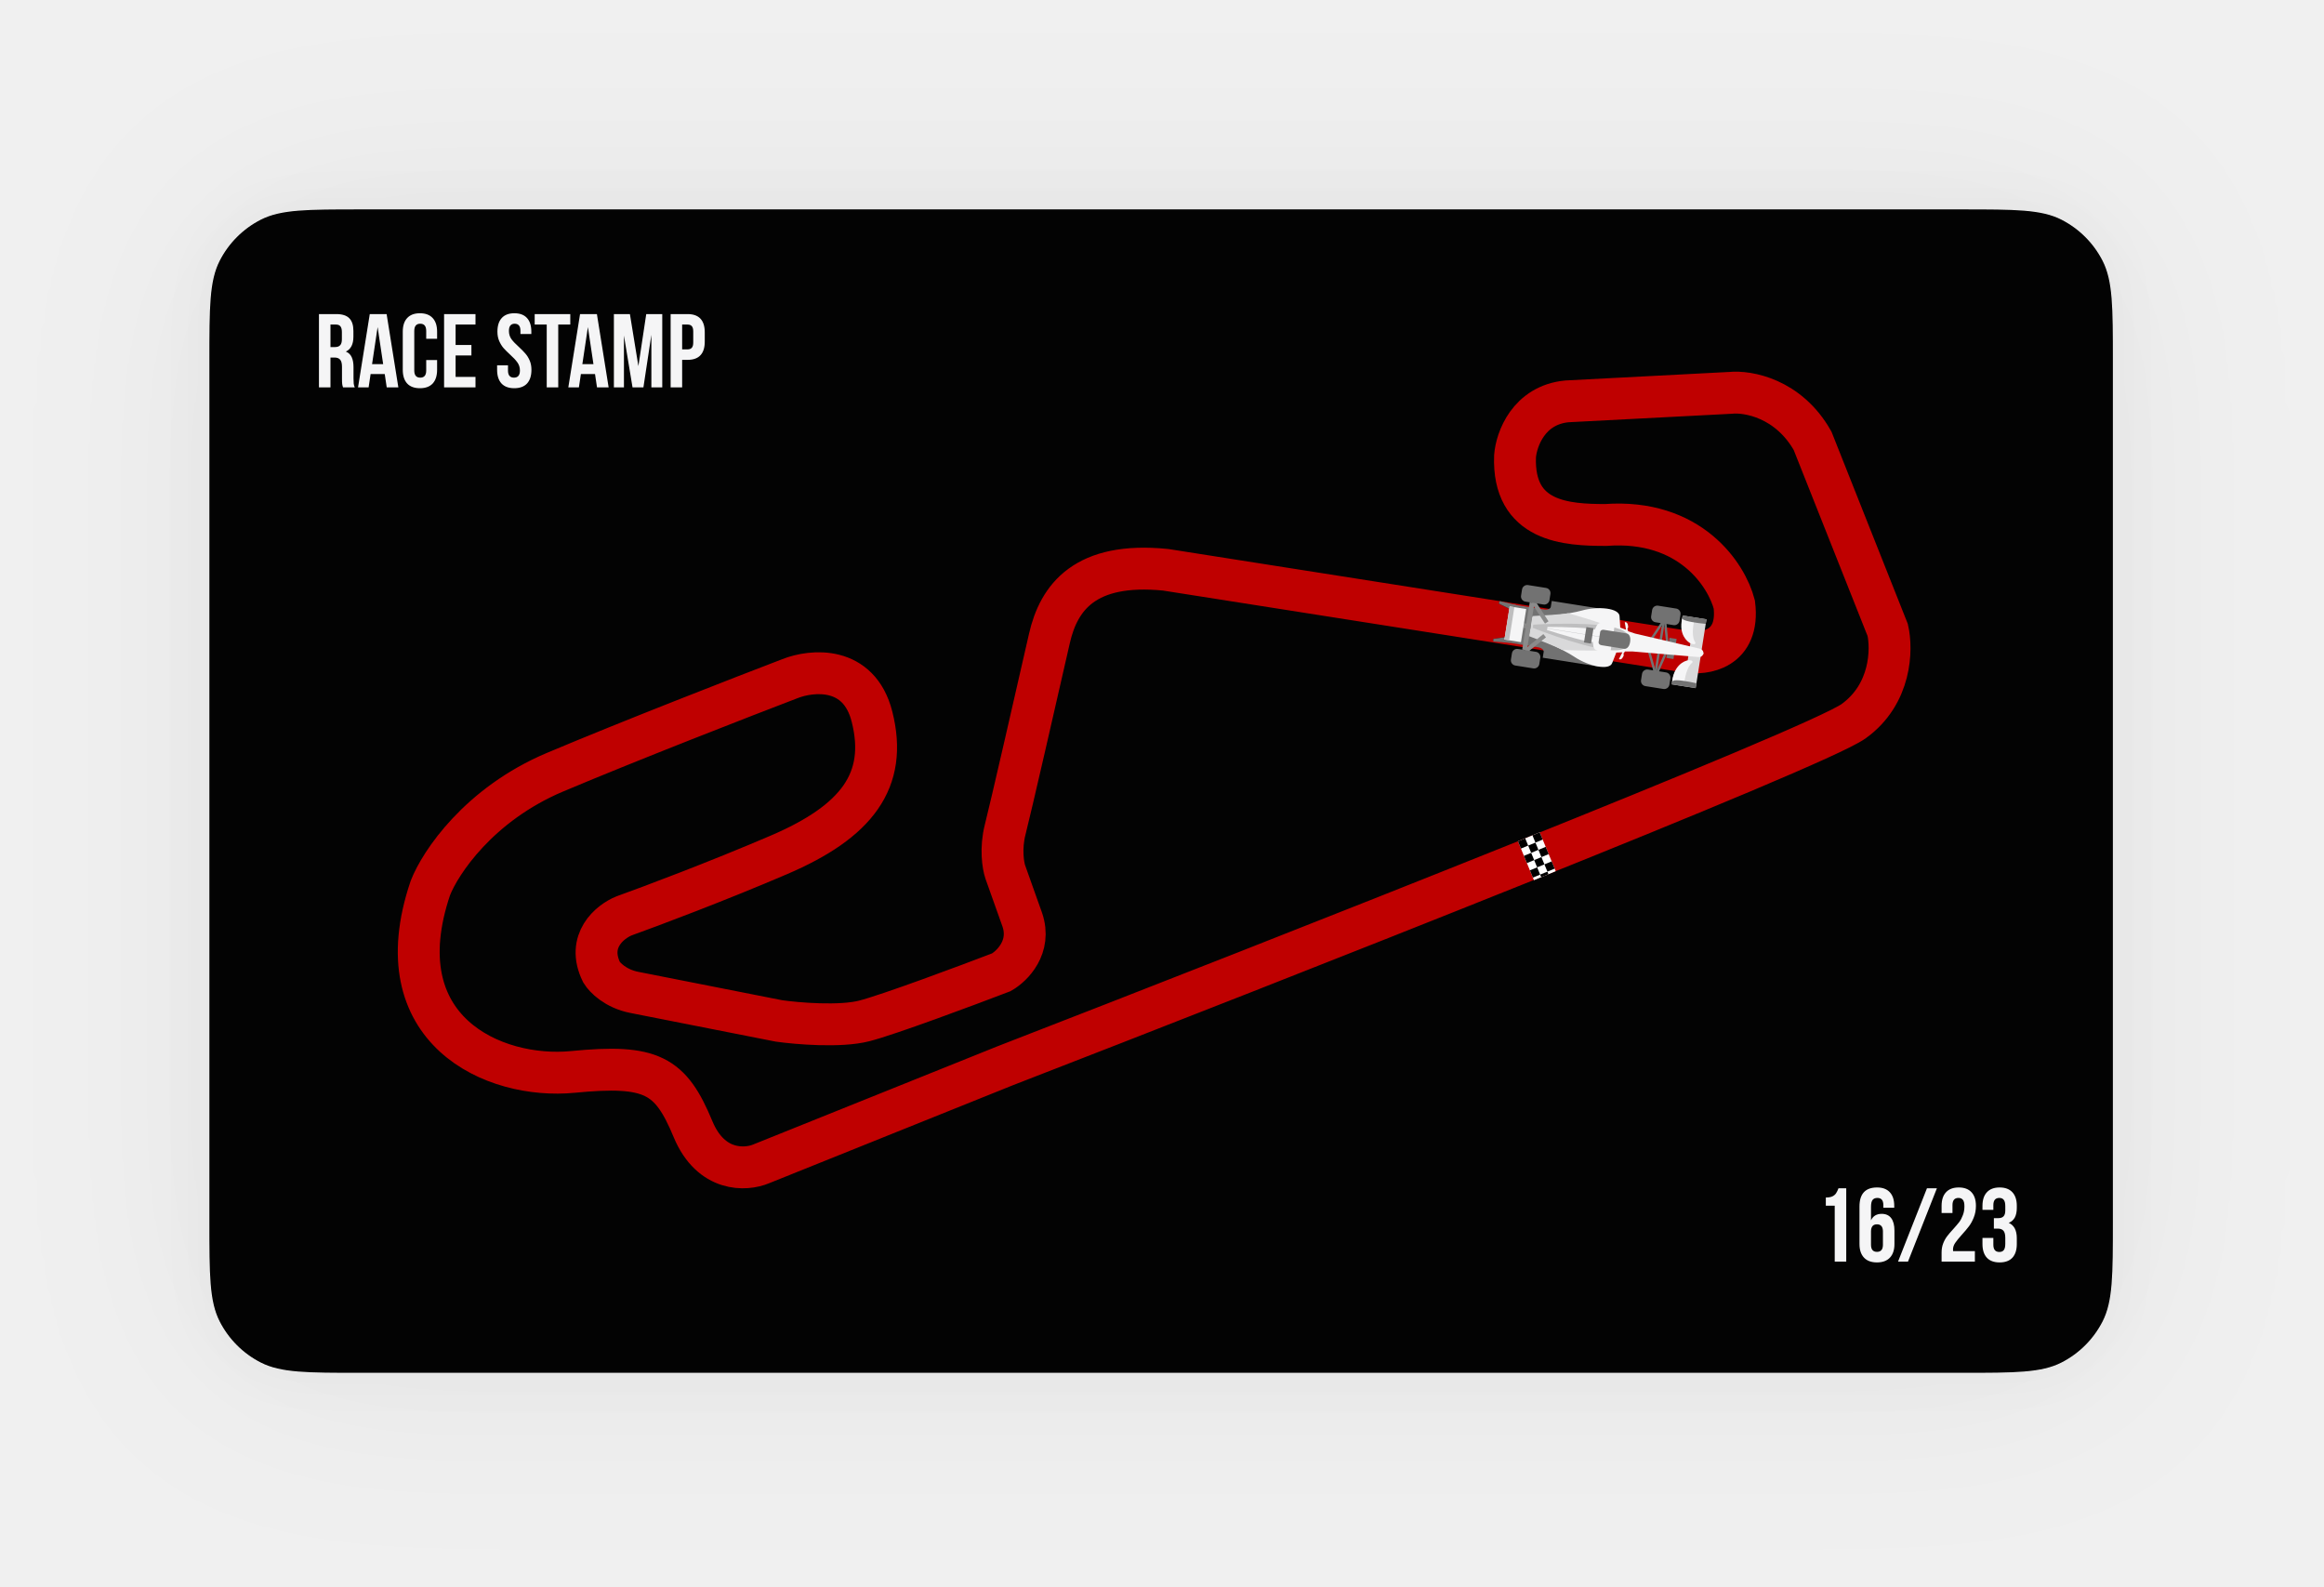
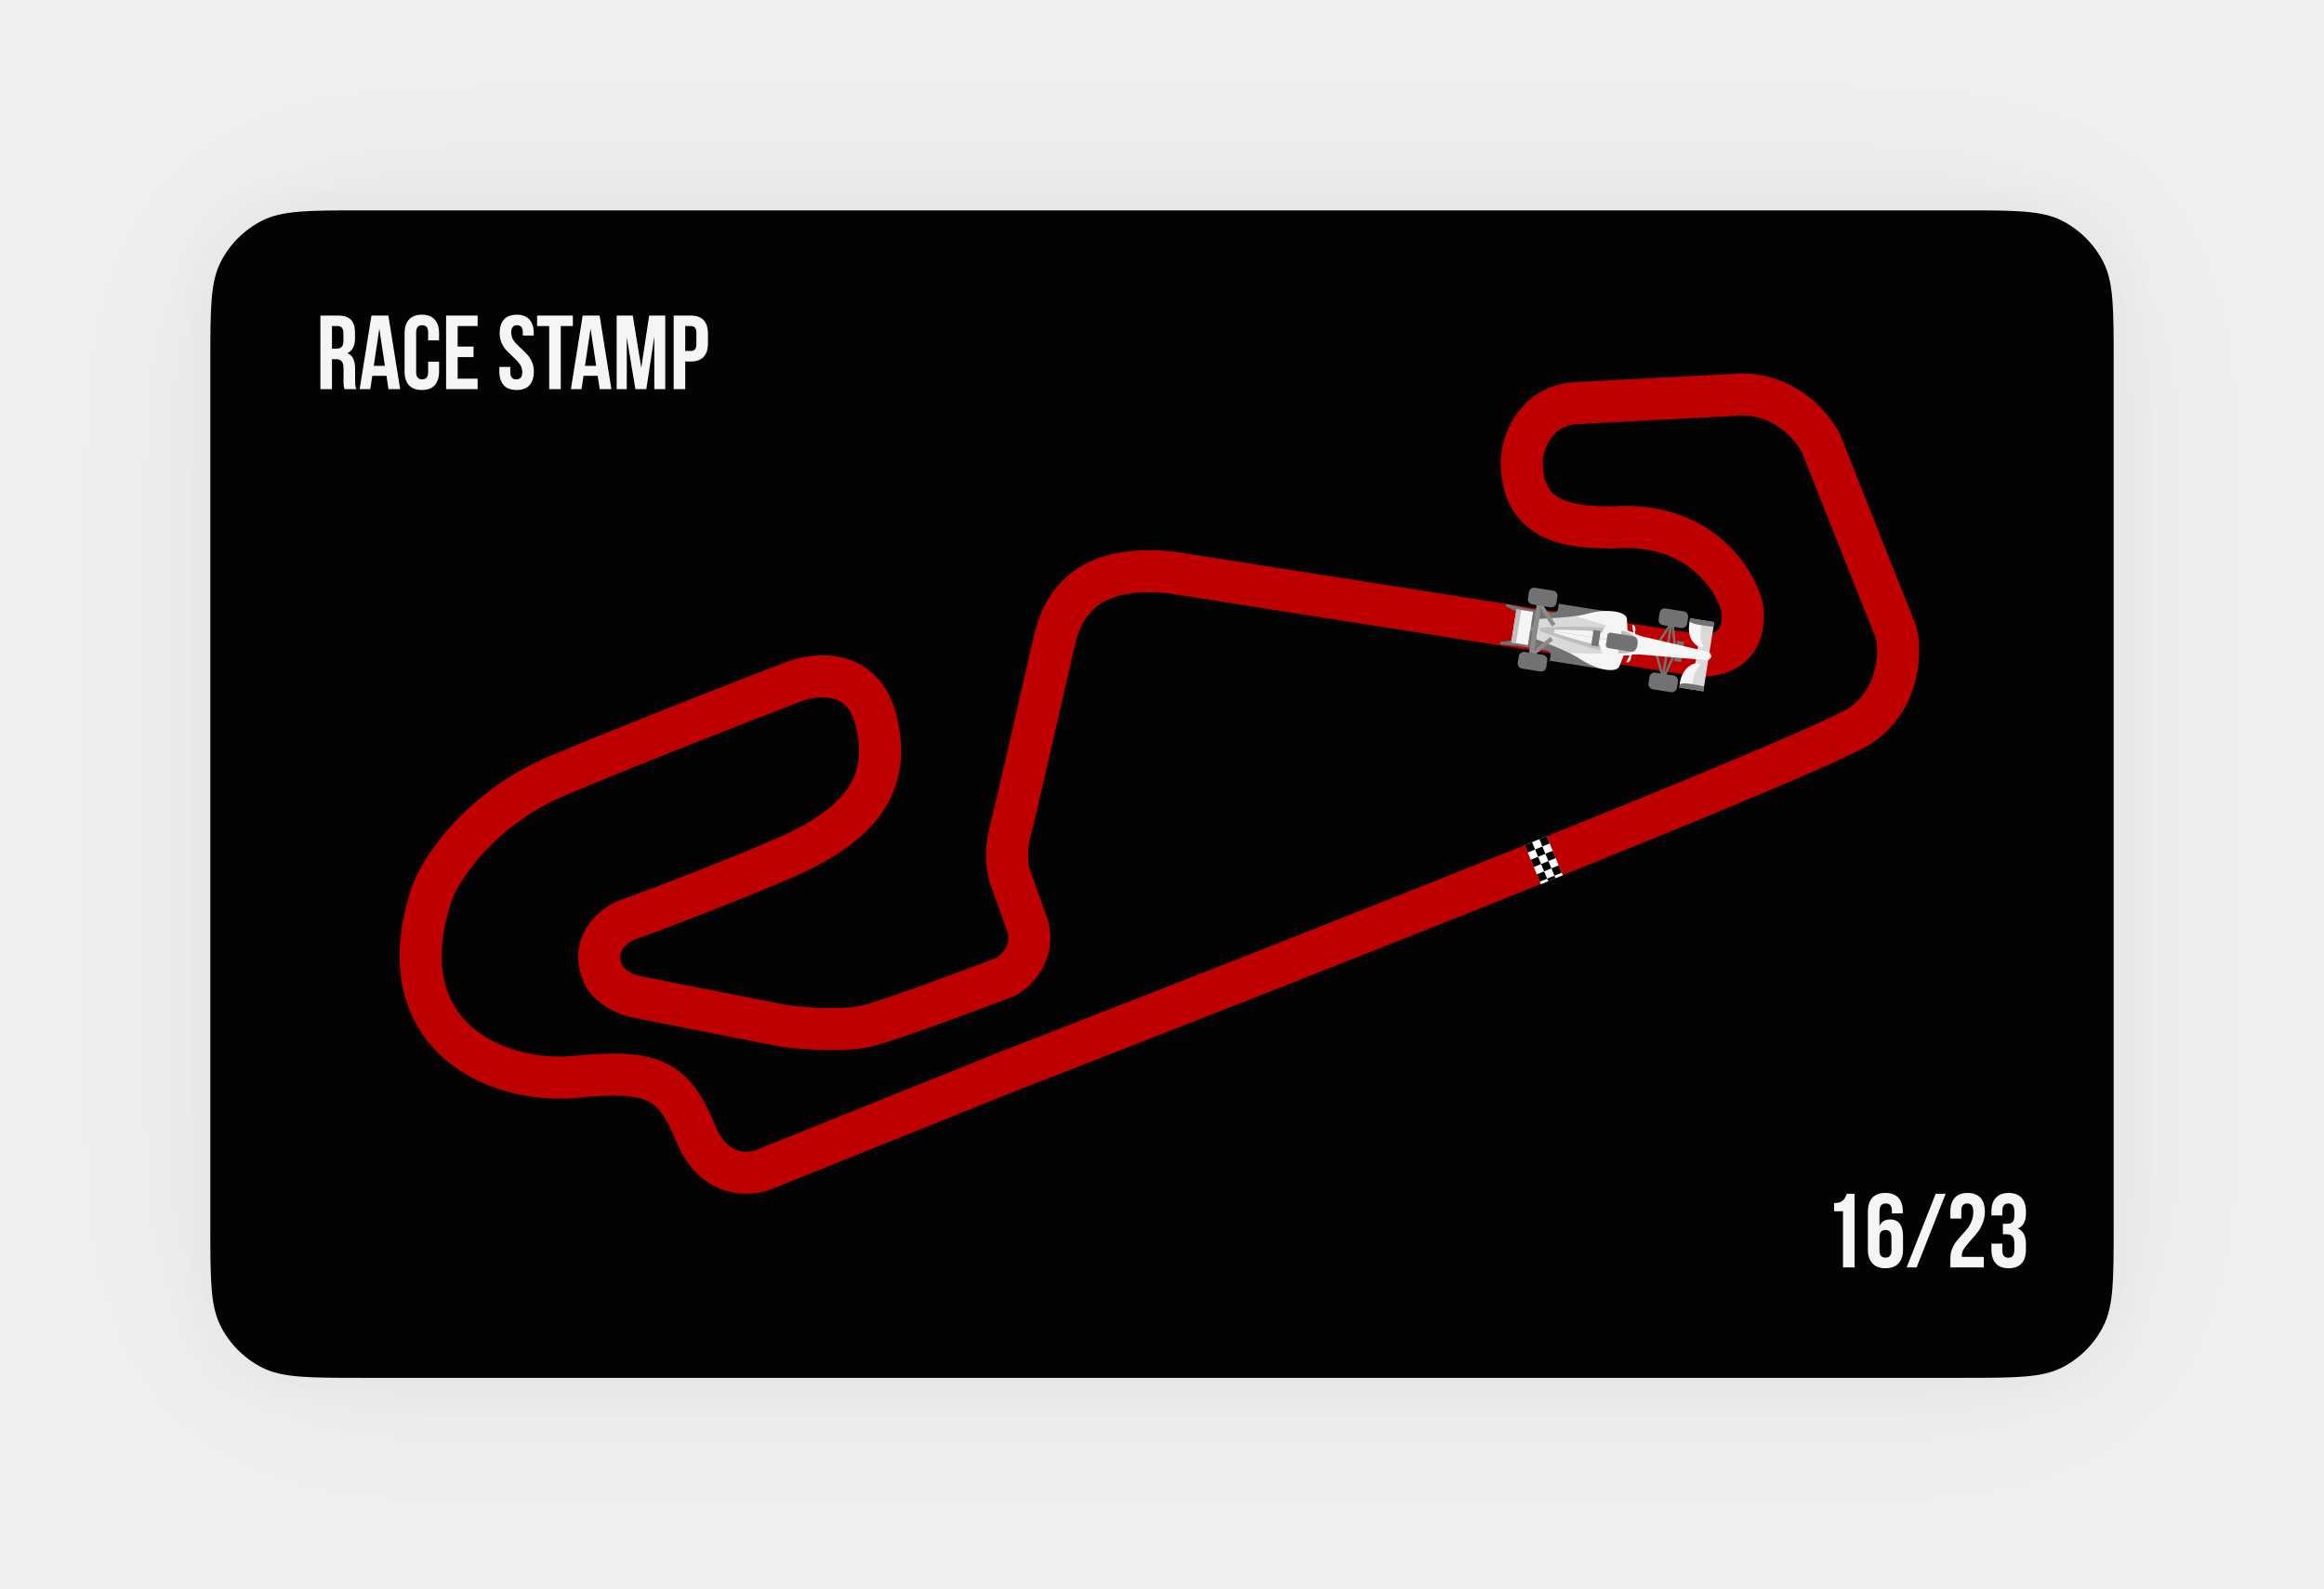
- <svg xmlns="http://www.w3.org/2000/svg" width="444" height="303" viewBox="0 0 444 303" fill="none">
+ <svg xmlns="http://www.w3.org/2000/svg" width="442" height="302" viewBox="0 0 442 302" fill="none">
  <g filter="url(#filter0_dd_715_35133)">
-     <path d="M40 68.8C40 58.719 40 53.679 41.962 49.828C43.688 46.441 46.441 43.688 49.828 41.962C53.679 40 58.719 40 68.8 40H374.867C384.948 40 389.988 40 393.839 41.962C397.225 43.688 399.979 46.441 401.705 49.828C403.667 53.679 403.667 58.719 403.667 68.8V233.45C403.667 243.531 403.667 248.571 401.705 252.422C399.979 255.809 397.225 258.562 393.839 260.288C389.988 262.25 384.948 262.25 374.867 262.25H68.8C58.719 262.25 53.679 262.25 49.828 260.288C46.441 258.562 43.688 255.809 41.962 252.422C40 248.571 40 243.531 40 233.45V68.8Z" fill="#030303" />
+     <path d="M40 68.8C40 58.719 40 53.679 41.962 49.828C43.688 46.441 46.441 43.688 49.828 41.962C53.679 40 58.719 40 68.8 40H373.2C383.281 40 388.321 40 392.172 41.962C395.559 43.688 398.312 46.441 400.038 49.828C402 53.679 402 58.719 402 68.8V233.2C402 243.281 402 248.321 400.038 252.172C398.312 255.559 395.559 258.312 392.172 260.038C388.321 262 383.281 262 373.2 262H68.8C58.719 262 53.679 262 49.828 260.038C46.441 258.312 43.688 255.559 41.962 252.172C40 248.321 40 243.281 40 233.2V68.8Z" fill="#030303" />
    <path d="M348.824 228.76C349.357 228.76 349.777 228.687 350.084 228.54C350.404 228.38 350.637 228.18 350.784 227.94C350.944 227.7 351.097 227.387 351.244 227H352.724V241H350.524V230.32H348.824V228.76ZM355.254 230.48C355.254 228.053 356.374 226.84 358.614 226.84C359.68 226.84 360.494 227.147 361.054 227.76C361.614 228.36 361.894 229.227 361.894 230.36V230.72H359.814V230.22C359.814 229.3 359.434 228.84 358.674 228.84C358.26 228.84 357.954 228.967 357.754 229.22C357.554 229.473 357.454 229.92 357.454 230.56V233.12C357.84 232.293 358.52 231.88 359.494 231.88C360.294 231.88 360.9 232.153 361.314 232.7C361.727 233.247 361.934 234.04 361.934 235.08V237.64C361.934 238.76 361.647 239.627 361.074 240.24C360.5 240.853 359.674 241.16 358.594 241.16C357.514 241.16 356.687 240.853 356.114 240.24C355.54 239.627 355.254 238.76 355.254 237.64V230.48ZM358.594 233.88C357.834 233.88 357.454 234.34 357.454 235.26V237.78C357.454 238.687 357.834 239.14 358.594 239.14C359.354 239.14 359.734 238.687 359.734 237.78V235.26C359.734 234.34 359.354 233.88 358.594 233.88ZM370.043 227L364.523 241H362.623L368.143 227H370.043ZM375.301 230.44C375.301 229.84 375.201 229.427 375.001 229.2C374.814 228.96 374.534 228.84 374.161 228.84C373.401 228.84 373.021 229.3 373.021 230.22V231.72H370.941V230.36C370.941 229.227 371.221 228.36 371.781 227.76C372.341 227.147 373.154 226.84 374.221 226.84C375.287 226.84 376.101 227.147 376.661 227.76C377.221 228.36 377.501 229.227 377.501 230.36C377.501 231.147 377.367 231.873 377.101 232.54C376.847 233.193 376.541 233.76 376.181 234.24C375.821 234.72 375.354 235.273 374.781 235.9C374.207 236.54 373.787 237.06 373.521 237.46C373.254 237.86 373.121 238.273 373.121 238.7C373.121 238.833 373.127 238.933 373.141 239H377.301V241H370.941V239.28C370.941 238.627 371.041 238.047 371.241 237.54C371.441 237.02 371.687 236.567 371.981 236.18C372.274 235.793 372.661 235.34 373.141 234.82C373.634 234.273 374.021 233.82 374.301 233.46C374.581 233.087 374.814 232.647 375.001 232.14C375.201 231.633 375.301 231.067 375.301 230.44ZM383.11 230.44C383.11 229.84 383.01 229.427 382.81 229.2C382.624 228.96 382.344 228.84 381.97 228.84C381.21 228.84 380.83 229.3 380.83 230.22V231.12H378.75V230.36C378.75 229.227 379.03 228.36 379.59 227.76C380.15 227.147 380.964 226.84 382.03 226.84C383.097 226.84 383.91 227.147 384.47 227.76C385.03 228.36 385.31 229.227 385.31 230.36V230.72C385.31 231.48 385.184 232.1 384.93 232.58C384.677 233.047 384.29 233.387 383.77 233.6C384.797 234.053 385.31 235.033 385.31 236.54V237.64C385.31 238.773 385.03 239.647 384.47 240.26C383.91 240.86 383.097 241.16 382.03 241.16C380.964 241.16 380.15 240.86 379.59 240.26C379.03 239.647 378.75 238.773 378.75 237.64V236.48H380.83V237.78C380.83 238.7 381.21 239.16 381.97 239.16C382.344 239.16 382.624 239.047 382.81 238.82C383.01 238.58 383.11 238.167 383.11 237.58V236.48C383.11 235.84 382.997 235.387 382.77 235.12C382.544 234.84 382.177 234.7 381.67 234.7H380.93V232.7H381.79C382.23 232.7 382.557 232.587 382.77 232.36C382.997 232.133 383.11 231.753 383.11 231.22V230.44Z" fill="#F5F5F6" />
    <path d="M65.537 74C65.457 73.773 65.403 73.56 65.377 73.36C65.35 73.16 65.337 72.8 65.337 72.28V70.08C65.337 69.44 65.223 68.987 64.997 68.72C64.77 68.44 64.403 68.3 63.897 68.3H63.137V74H60.937V60H64.257C65.39 60 66.217 60.267 66.737 60.8C67.257 61.32 67.517 62.127 67.517 63.22V64.32C67.517 65.76 67.037 66.707 66.077 67.16C66.597 67.373 66.97 67.733 67.197 68.24C67.423 68.733 67.537 69.367 67.537 70.14V72.3C67.537 72.7 67.55 73.027 67.577 73.28C67.603 73.52 67.67 73.76 67.777 74H65.537ZM63.137 66.3H63.997C64.437 66.3 64.763 66.187 64.977 65.96C65.203 65.733 65.317 65.353 65.317 64.82V63.44C65.317 62.933 65.223 62.567 65.037 62.34C64.863 62.113 64.583 62 64.197 62H63.137V66.3ZM73.884 74L73.504 71.46H70.804L70.424 74H68.404L70.644 60H73.864L76.104 74H73.884ZM73.204 69.56L72.144 62.48L71.084 69.56H73.204ZM83.508 70.64C83.508 71.773 83.228 72.647 82.668 73.26C82.108 73.86 81.295 74.16 80.228 74.16C79.162 74.16 78.348 73.86 77.788 73.26C77.228 72.647 76.948 71.773 76.948 70.64V63.36C76.948 62.227 77.228 61.36 77.788 60.76C78.348 60.147 79.162 59.84 80.228 59.84C81.295 59.84 82.108 60.147 82.668 60.76C83.228 61.36 83.508 62.227 83.508 63.36V64.72H81.428V63.22C81.428 62.3 81.048 61.84 80.288 61.84C79.528 61.84 79.148 62.3 79.148 63.22V70.78C79.148 71.687 79.528 72.14 80.288 72.14C81.048 72.14 81.428 71.687 81.428 70.78V68.78H83.508V70.64ZM90.063 65.9V67.9H87.043V72H90.843V74H84.843V60H90.843V62H87.043V65.9H90.063ZM95.032 63.36C95.032 62.227 95.305 61.36 95.852 60.76C96.398 60.147 97.205 59.84 98.272 59.84C99.338 59.84 100.145 60.147 100.692 60.76C101.238 61.36 101.512 62.227 101.512 63.36V63.8H99.432V63.22C99.432 62.74 99.338 62.393 99.152 62.18C98.965 61.953 98.692 61.84 98.332 61.84C97.972 61.84 97.698 61.953 97.512 62.18C97.325 62.393 97.232 62.74 97.232 63.22C97.232 63.807 97.385 64.32 97.692 64.76C98.012 65.2 98.485 65.7 99.112 66.26C99.632 66.74 100.052 67.167 100.372 67.54C100.692 67.9 100.965 68.34 101.192 68.86C101.418 69.38 101.532 69.973 101.532 70.64C101.532 71.773 101.252 72.647 100.692 73.26C100.132 73.86 99.318 74.16 98.252 74.16C97.185 74.16 96.372 73.86 95.812 73.26C95.252 72.647 94.972 71.773 94.972 70.64V69.78H97.052V70.78C97.052 71.687 97.432 72.14 98.192 72.14C98.952 72.14 99.332 71.687 99.332 70.78C99.332 70.193 99.172 69.68 98.852 69.24C98.545 68.8 98.078 68.3 97.452 67.74C96.932 67.26 96.512 66.84 96.192 66.48C95.872 66.107 95.598 65.66 95.372 65.14C95.145 64.62 95.032 64.027 95.032 63.36ZM108.952 60V62H106.652V74H104.452V62H102.152V60H108.952ZM114.059 74L113.679 71.46H110.979L110.599 74H108.579L110.819 60H114.039L116.279 74H114.059ZM113.379 69.56L112.319 62.48L111.259 69.56H113.379ZM123.464 60H126.524V74H124.444V63.96L122.924 74H120.844L119.204 64.1V74H117.284V60H120.344L121.964 69.94L123.464 60ZM131.364 60C132.458 60 133.278 60.293 133.824 60.88C134.371 61.467 134.644 62.327 134.644 63.46V65.28C134.644 66.413 134.371 67.273 133.824 67.86C133.278 68.447 132.458 68.74 131.364 68.74H130.324V74H128.124V60H131.364ZM130.324 66.74H131.364C131.724 66.74 131.991 66.64 132.164 66.44C132.351 66.24 132.444 65.9 132.444 65.42V63.32C132.444 62.84 132.351 62.5 132.164 62.3C131.991 62.1 131.724 62 131.364 62H130.324V66.74Z" fill="#F5F5F6" />
    <path d="M192.05 203.588L145.423 222.33C142.512 223.56 135.831 223.953 132.397 215.689C128.105 205.359 124.552 203.293 109.454 204.768C94.356 206.244 73.04 196.799 82.218 169.645C84.093 164.824 91.484 153.647 106.049 147.508C120.614 141.369 142.019 133.046 150.9 129.651C155.094 127.979 164.103 127.083 166.59 136.883C169.699 149.132 163.63 156.954 148.828 163.299C136.986 168.376 124.157 173.187 119.223 174.958C116.559 176.04 111.97 179.71 114.93 185.731C115.523 186.715 117.595 188.86 121.147 189.568C124.7 190.276 141.081 193.503 148.828 195.028C152.331 195.52 160.492 196.209 165.11 195.028C169.728 193.848 184.501 188.338 191.31 185.731C193.382 184.55 197.083 180.89 195.307 175.696L192.05 166.546C191.656 165.365 191.103 162.089 192.05 158.429C192.998 154.769 198.07 132.603 200.487 121.977C202.278 114.108 207.296 107.308 222.691 108.843L322.162 124.487C325.665 125.077 332.405 124.103 331.339 115.484C329.908 109.926 322.991 99.103 306.768 100.284C299.366 100.284 288.975 99.782 289.449 87.15C289.696 83.952 292.025 77.38 299.366 76.671L330.599 75.048C333.905 74.704 341.671 76.052 346.29 84.198L360.648 120.354C361.487 123.994 361.358 132.574 354.135 137.768C346.911 142.963 243.069 183.812 192.05 203.588Z" stroke-width="8" stroke="#BF0000" />
    <g clip-path="url(#clip0_715_35133)">
      <g clip-path="url(#clip1_715_35133)">
        <rect width="6" height="24" transform="translate(290 160.715) rotate(-22.4086)" fill="white" />
        <rect width="1.5" height="1.5" transform="translate(290 160.715) rotate(-22.4086)" fill="black" />
        <rect width="1.5" height="1.5" transform="translate(291.145 163.488) rotate(-22.4086)" fill="black" />
        <rect width="1.5" height="1.5" transform="translate(292.287 166.262) rotate(-22.4086)" fill="black" />
        <rect width="1.5" height="1.5" transform="translate(291.959 161.53) rotate(-22.4086)" fill="black" />
        <rect width="1.5" height="1.5" transform="translate(293.102 164.303) rotate(-22.4086)" fill="black" />
        <rect width="1.5" height="1.5" transform="translate(294.246 167.077) rotate(-22.4086)" fill="black" />
        <rect width="1.5" height="1.5" transform="translate(292.773 159.571) rotate(-22.4086)" fill="black" />
        <rect width="1.5" height="1.5" transform="translate(293.918 162.345) rotate(-22.4086)" fill="black" />
        <rect width="1.5" height="1.5" transform="translate(295.061 165.119) rotate(-22.4086)" fill="black" />
        <rect width="1.5" height="1.5" transform="translate(296.203 167.891) rotate(-22.4086)" fill="black" />
        <rect width="1.5" height="1.5" transform="translate(294.732 160.386) rotate(-22.4086)" fill="black" />
        <rect width="1.5" height="1.5" transform="translate(295.875 163.16) rotate(-22.4086)" fill="black" />
        <rect width="1.5" height="1.5" transform="translate(297.02 165.932) rotate(-22.4086)" fill="black" />
      </g>
    </g>
    <rect x="318.359" y="125.681" width="3.889" height="1.373" transform="rotate(-81 318.359 125.681)" fill="#727272" />
    <rect x="316.053" y="128.558" width="4.118" height="0.458" transform="rotate(-81 316.053 128.558)" fill="#727272" />
    <rect x="315.922" y="128.364" width="3.977" height="0.458" transform="rotate(-105.851 315.922 128.364)" fill="#727272" />
    <rect width="3.977" height="0.458" transform="matrix(0.405664 -0.914023 -0.914023 -0.405664 316.809 128.587)" fill="#727272" />
    <rect width="4.118" height="0.458" transform="matrix(-0.156434 0.987688 0.987688 0.156434 317.627 118.616)" fill="#727272" />
    <rect width="3.977" height="0.458" transform="matrix(-0.557035 0.830489 0.830489 0.557035 317.441 118.762)" fill="#727272" />
    <rect x="318.355" y="118.825" width="3.977" height="0.458" transform="rotate(84.0673 318.355 118.825)" fill="#727272" />
    <path d="M323.745 131.165L319.678 130.521C319.955 127.6 321.753 126.68 322.617 126.585L322.94 124.552L324.747 124.838L323.745 131.165Z" fill="#D9D9DA" stroke-width="0.5" stroke="#D9D9DA" />
    <path d="M323.105 126.433C322.058 127.194 321.601 129.592 321.521 130.583L319.713 130.296C319.991 127.376 321.788 126.456 322.653 126.361L323.105 126.433Z" fill="#F5F5F6" stroke-width="0.5" stroke-linejoin="round" stroke="#F5F5F6" />
    <path d="M323.745 131.167L319.678 130.522L319.714 130.297C320.132 129.992 322.623 130.449 323.816 130.715L323.745 131.167Z" fill="#727272" stroke-width="0.5" stroke="#727272" />
    <path d="M325.735 118.51L321.682 117.868C321.044 120.732 322.464 122.161 323.254 122.518L322.932 124.551L324.733 124.837L325.735 118.51Z" fill="#D9D9DA" stroke-width="0.5" stroke="#D9D9DA" />
    <path d="M323.663 122.816C322.899 121.817 323.186 119.522 323.408 118.606L321.61 118.321C320.996 121.033 322.423 122.4 323.213 122.744L323.663 122.816Z" fill="#F5F5F6" stroke-width="0.5" stroke-linejoin="round" stroke="#F5F5F6" />
    <path d="M325.735 118.51L321.668 117.866L321.636 118.067C321.947 118.445 324.456 118.788 325.671 118.912L325.735 118.51Z" fill="#727272" stroke-width="0.5" stroke="#727272" />
    <path d="M293.898 123.659L285.312 122.299C287.119 122.585 288.118 122.126 288.392 121.861L288.822 119.149L306.445 121.941L305.586 127.363L294.741 125.645L294.92 124.516C294.97 124.202 294.575 123.766 293.898 123.659Z" fill="#727272" />
    <path d="M285.312 122.299L288.393 121.86" stroke-width="0.5" stroke="black" />
    <path d="M288.286 122.538L288.393 121.86L285.312 122.299L288.286 122.538Z" fill="#727272" stroke-width="0.5" stroke="#727272" />
    <path d="M295.044 116.432L286.458 115.072C288.265 115.358 289.074 116.104 289.252 116.441L288.823 119.152L306.446 121.943L307.305 116.521L296.46 114.803L296.281 115.933C296.231 116.246 295.722 116.539 295.044 116.432Z" fill="#727272" />
    <path d="M286.457 115.071L289.251 116.44" stroke-width="0.5" stroke="black" />
    <path d="M289.359 115.762L289.251 116.44L286.457 115.071L289.359 115.762Z" fill="#727272" stroke-width="0.5" stroke="#727272" />
    <path d="M300.791 125.474C298.613 124.017 294.144 122.105 292.182 121.331L292.469 119.523L325.456 124.748C325.342 125.471 324.711 125.556 324.41 125.509L311.839 124.444L310.448 124.455L310.15 124.871C310.303 125.081 310.142 125.411 310.043 125.549C309.776 126.063 309.432 125.993 309.294 125.894L309.96 124.61L308.795 124.657L308.021 126.619C307.544 128.165 303.513 127.294 300.791 125.474Z" fill="#F5F5F6" />
    <path d="M302.191 116.636C299.67 117.348 294.829 117.786 292.724 117.916L292.438 119.724L325.426 124.948C325.54 124.225 324.966 123.949 324.665 123.902L312.381 121.03L311.061 120.589L310.907 120.101C311.116 119.949 311.066 119.586 311.014 119.423C310.919 118.852 310.571 118.813 310.408 118.864L310.645 120.291L309.551 119.886L309.421 117.781C309.446 116.164 305.343 115.746 302.191 116.636Z" fill="#F5F5F6" />
    <path d="M292.151 121.53L292.473 119.496L310.774 122.395L310.56 123.751C309.722 124.359 302.203 124.357 298.453 124.149C297.606 123.645 293.823 122.181 292.151 121.53Z" fill="#D9D9DA" />
    <path d="M292.759 117.689L292.437 119.723L310.739 122.621L310.953 121.266C310.345 120.428 303.193 118.106 299.562 117.145C298.601 117.364 294.551 117.587 292.759 117.689Z" fill="#D9D9DA" />
    <path d="M292.907 119.331C295.447 119.172 299.379 119.056 302.917 119.225C304.685 119.309 306.363 119.465 307.723 119.725C308.403 119.855 309.01 120.013 309.511 120.202C310.009 120.39 310.423 120.618 310.699 120.901L310.786 120.991L310.589 122.24L310.59 122.24L310.331 123.872L310.22 123.93C309.87 124.114 309.406 124.202 308.875 124.227C308.339 124.253 307.713 124.215 307.027 124.128C305.653 123.955 304.009 123.585 302.301 123.119C298.884 122.186 295.181 120.861 292.814 119.925L292.892 119.638L292.907 119.331Z" fill="#BEBEBF" />
    <path d="M295.617 120.017L295.638 119.758C297.069 119.758 299.245 119.79 301.125 119.886C302.064 119.934 302.935 119.998 303.602 120.082C303.935 120.125 304.225 120.173 304.449 120.228C304.535 120.25 304.614 120.275 304.685 120.3L304.927 119.779C304.995 119.605 305.101 119.373 305.301 119.202C305.521 119.013 305.823 118.923 306.222 118.987L308.256 119.311L308.503 119.35L308.047 122.227L308.043 122.226L308.079 121.997L295.631 120.025L295.626 120.047L295.623 120.083L308.068 122.054L307.649 124.7L307.402 124.661L305.368 124.341C304.969 124.277 304.71 124.099 304.558 123.852C304.421 123.627 304.392 123.374 304.381 123.187L304.312 122.616C304.237 122.619 304.154 122.618 304.066 122.612C303.835 122.596 303.545 122.552 303.215 122.489C302.554 122.363 301.706 122.155 300.798 121.91C298.981 121.421 296.901 120.778 295.54 120.336L295.617 120.017Z" fill="#F5F5F6" />
    <path d="M304.251 121.18L303.972 122.942L302.617 122.728L302.896 120.965L304.251 121.18ZM304.438 120.003L304.252 121.179L302.896 120.964L303.083 119.789L304.438 120.003Z" fill="#727272" />
    <path d="M311.44 122.617C311.253 123.791 310.604 123.989 310.303 123.942L306.011 123.262C305.469 123.176 305.385 122.829 305.41 122.665L305.565 121.686L311.44 122.617ZM305.718 120.706C305.744 120.543 305.931 120.238 306.473 120.323L310.767 121.003C311.068 121.051 311.624 121.441 311.438 122.616L305.563 121.685L305.718 120.706Z" fill="#727272" />
    <rect x="315.295" y="118.712" width="3.203" height="5.49" rx="1" transform="rotate(-81 315.295 118.712)" fill="#727272" />
    <rect x="313.363" y="130.912" width="3.203" height="5.49" rx="1" transform="rotate(-81 313.363 130.912)" fill="#727272" />
    <rect x="291.209" y="124.083" width="4.695" height="0.798" transform="rotate(-39.0244 291.209 124.083)" fill="#8B8B8B" />
    <rect x="290.818" y="124.09" width="4.575" height="0.915" transform="rotate(-81 290.818 124.09)" fill="#8B8B8B" />
    <rect x="290.561" y="119.88" width="0.458" height="1.83" transform="rotate(-81 290.561 119.88)" fill="#8B8B8B" />
    <rect width="4.695" height="0.798" transform="matrix(0.544283 0.838902 0.838902 -0.544283 292.617 115.187)" fill="#8B8B8B" />
    <rect width="4.575" height="0.915" transform="matrix(-0.156434 0.987688 0.987688 0.156434 292.25 115.062)" fill="#8B8B8B" />
    <rect width="0.458" height="1.83" transform="matrix(-0.156434 0.987688 0.987688 0.156434 290.701 118.986)" fill="#8B8B8B" />
    <rect x="288.508" y="126.977" width="3.203" height="5.49" rx="1" transform="rotate(-81 288.508 126.977)" fill="#727272" />
    <rect x="287.416" y="122.171" width="6.405" height="3.203" transform="rotate(-81 287.416 122.171)" fill="#F5F5F6" />
    <rect x="287.416" y="122.171" width="6.405" height="0.915" transform="rotate(-81 287.416 122.171)" fill="#BEBEBF" />
    <rect x="290.441" y="114.773" width="3.203" height="5.49" rx="1" transform="rotate(-81 290.441 114.773)" fill="#727272" />
  </g>
  <defs>
-     <filter id="filter0_dd_715_35133" x="0" y="0" width="443.666" height="302.25" filterUnits="userSpaceOnUse" color-interpolation-filters="sRGB">
+     <filter id="filter0_dd_715_35133" x="0" y="0" width="442" height="302" filterUnits="userSpaceOnUse" color-interpolation-filters="sRGB">
      <feFlood flood-opacity="0" result="BackgroundImageFix" />
      <feColorMatrix in="SourceAlpha" type="matrix" values="0 0 0 0 0 0 0 0 0 0 0 0 0 0 0 0 0 0 127 0" result="hardAlpha" />
      <feOffset />
      <feGaussianBlur stdDeviation="20" />
      <feComposite in2="hardAlpha" operator="out" />
      <feColorMatrix type="matrix" values="0 0 0 0 0.012 0 0 0 0 0.012 0 0 0 0 0.012 0 0 0 0.05 0" />
      <feBlend mode="normal" in2="BackgroundImageFix" result="effect1_dropShadow_715_35133" />
      <feColorMatrix in="SourceAlpha" type="matrix" values="0 0 0 0 0 0 0 0 0 0 0 0 0 0 0 0 0 0 127 0" result="hardAlpha" />
      <feOffset />
      <feGaussianBlur stdDeviation="5" />
      <feComposite in2="hardAlpha" operator="out" />
      <feColorMatrix type="matrix" values="0 0 0 0 0.012 0 0 0 0 0.012 0 0 0 0 0.012 0 0 0 0.03 0" />
      <feBlend mode="normal" in2="effect1_dropShadow_715_35133" result="effect2_dropShadow_715_35133" />
      <feBlend mode="normal" in="SourceGraphic" in2="effect2_dropShadow_715_35133" result="shape" />
    </filter>
    <clipPath id="clip0_715_35133">
      <rect width="4.5" height="8.03" fill="white" transform="translate(290 160.715) rotate(-22.4086)" />
    </clipPath>
    <clipPath id="clip1_715_35133">
      <rect width="6" height="24" fill="white" transform="translate(290 160.715) rotate(-22.4086)" />
    </clipPath>
  </defs>
</svg>
